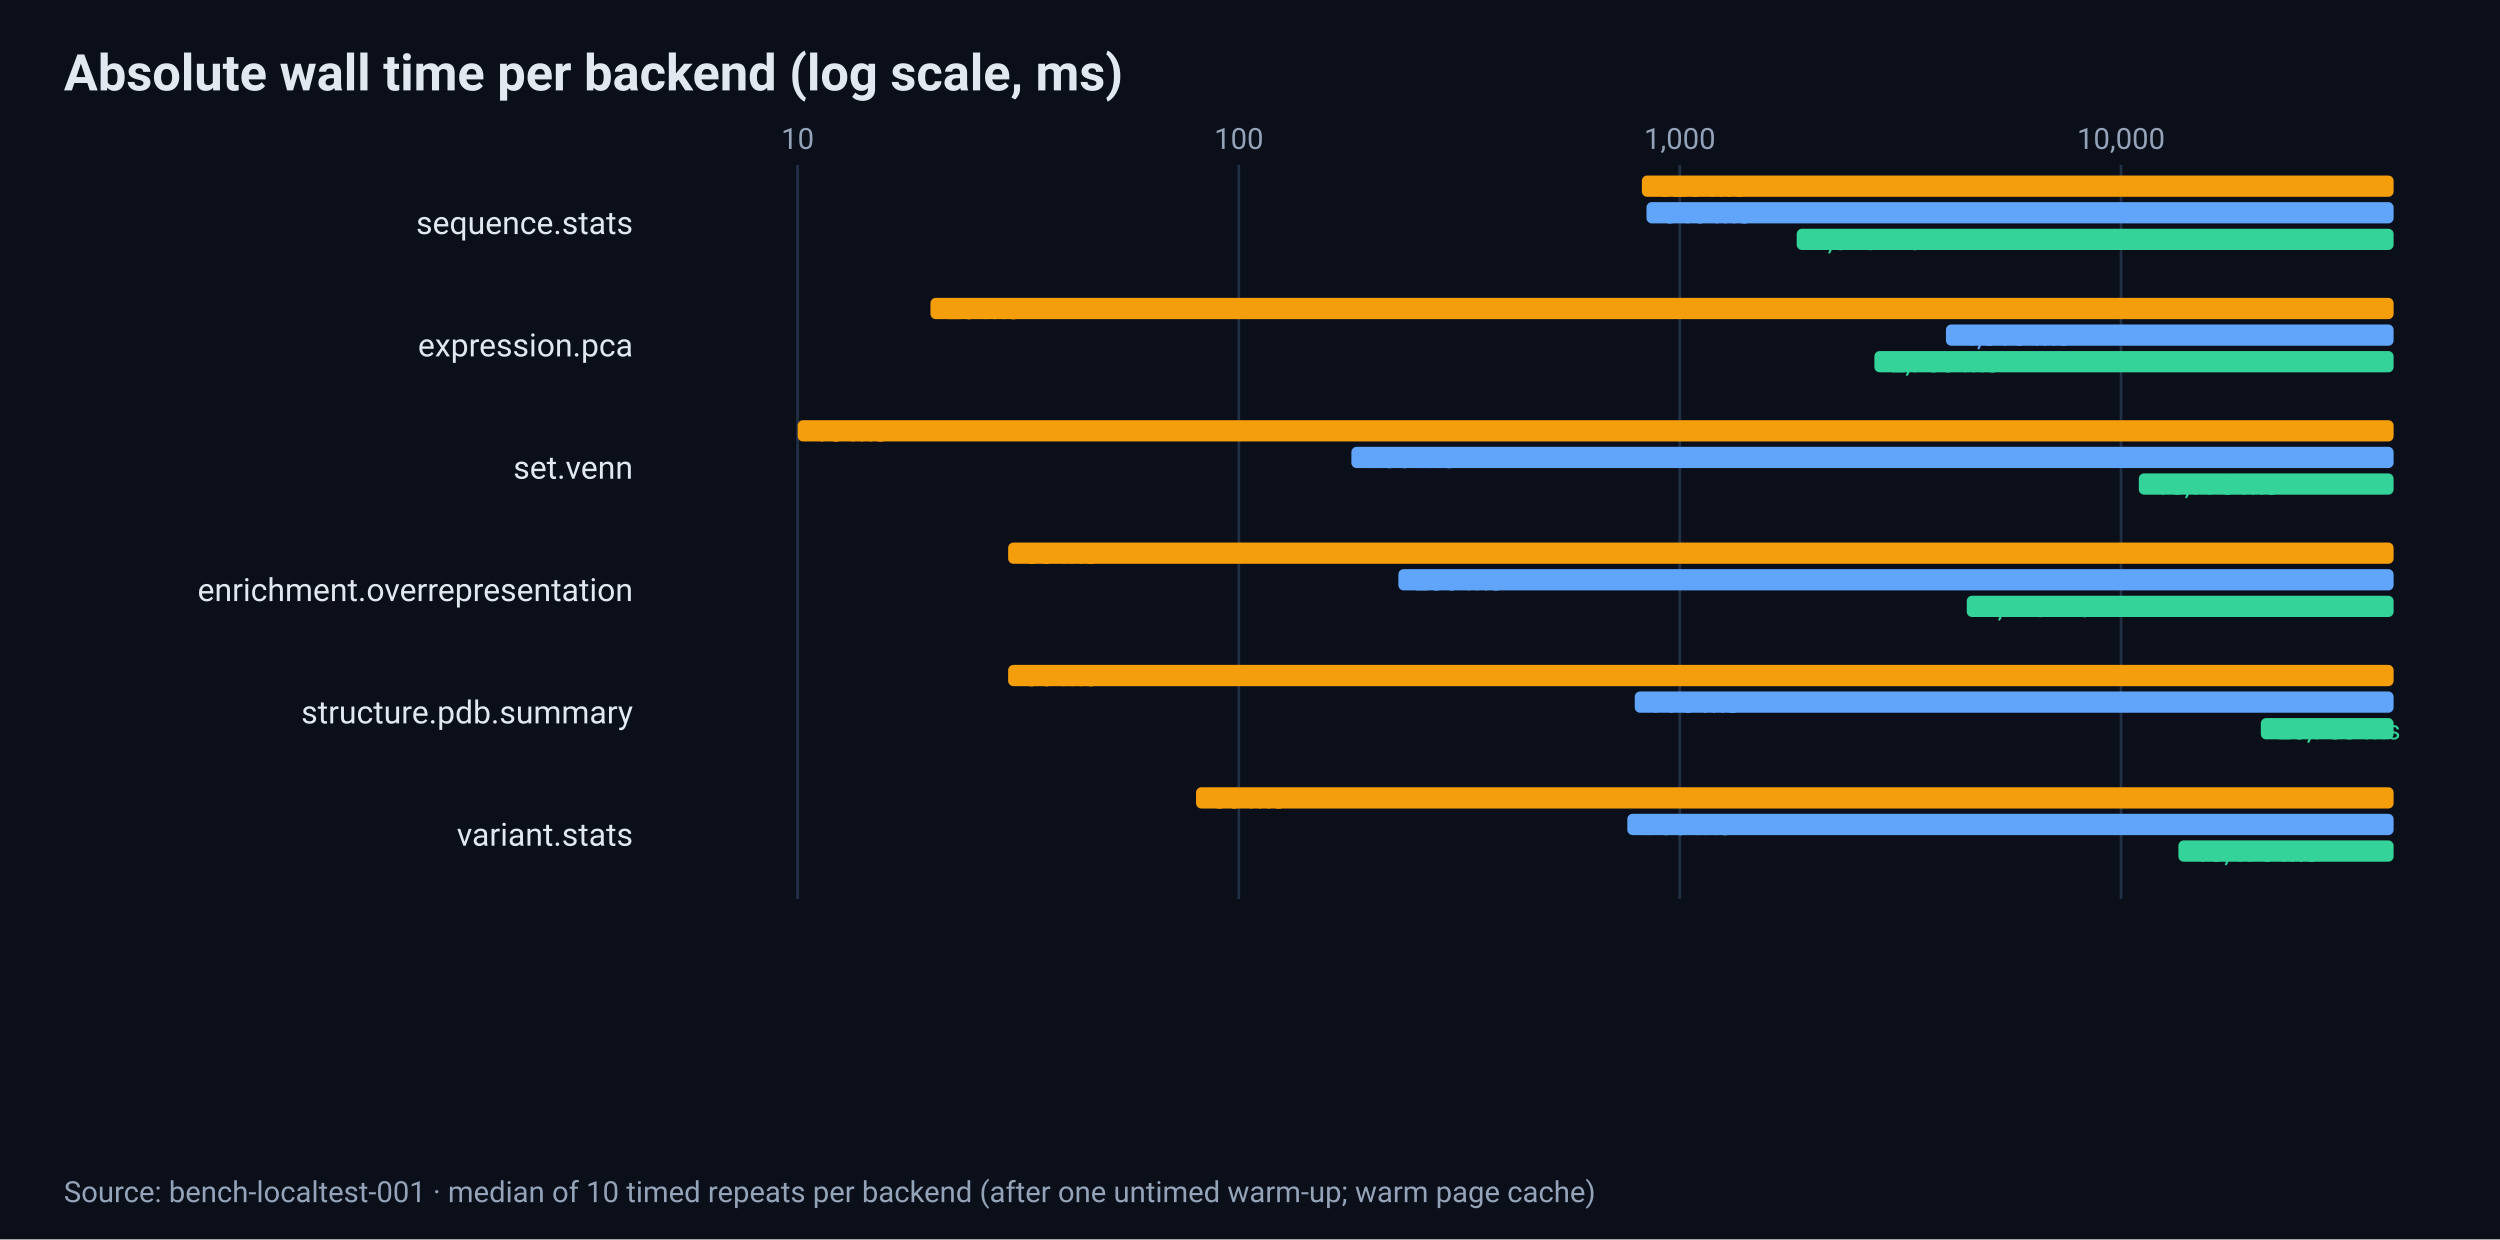
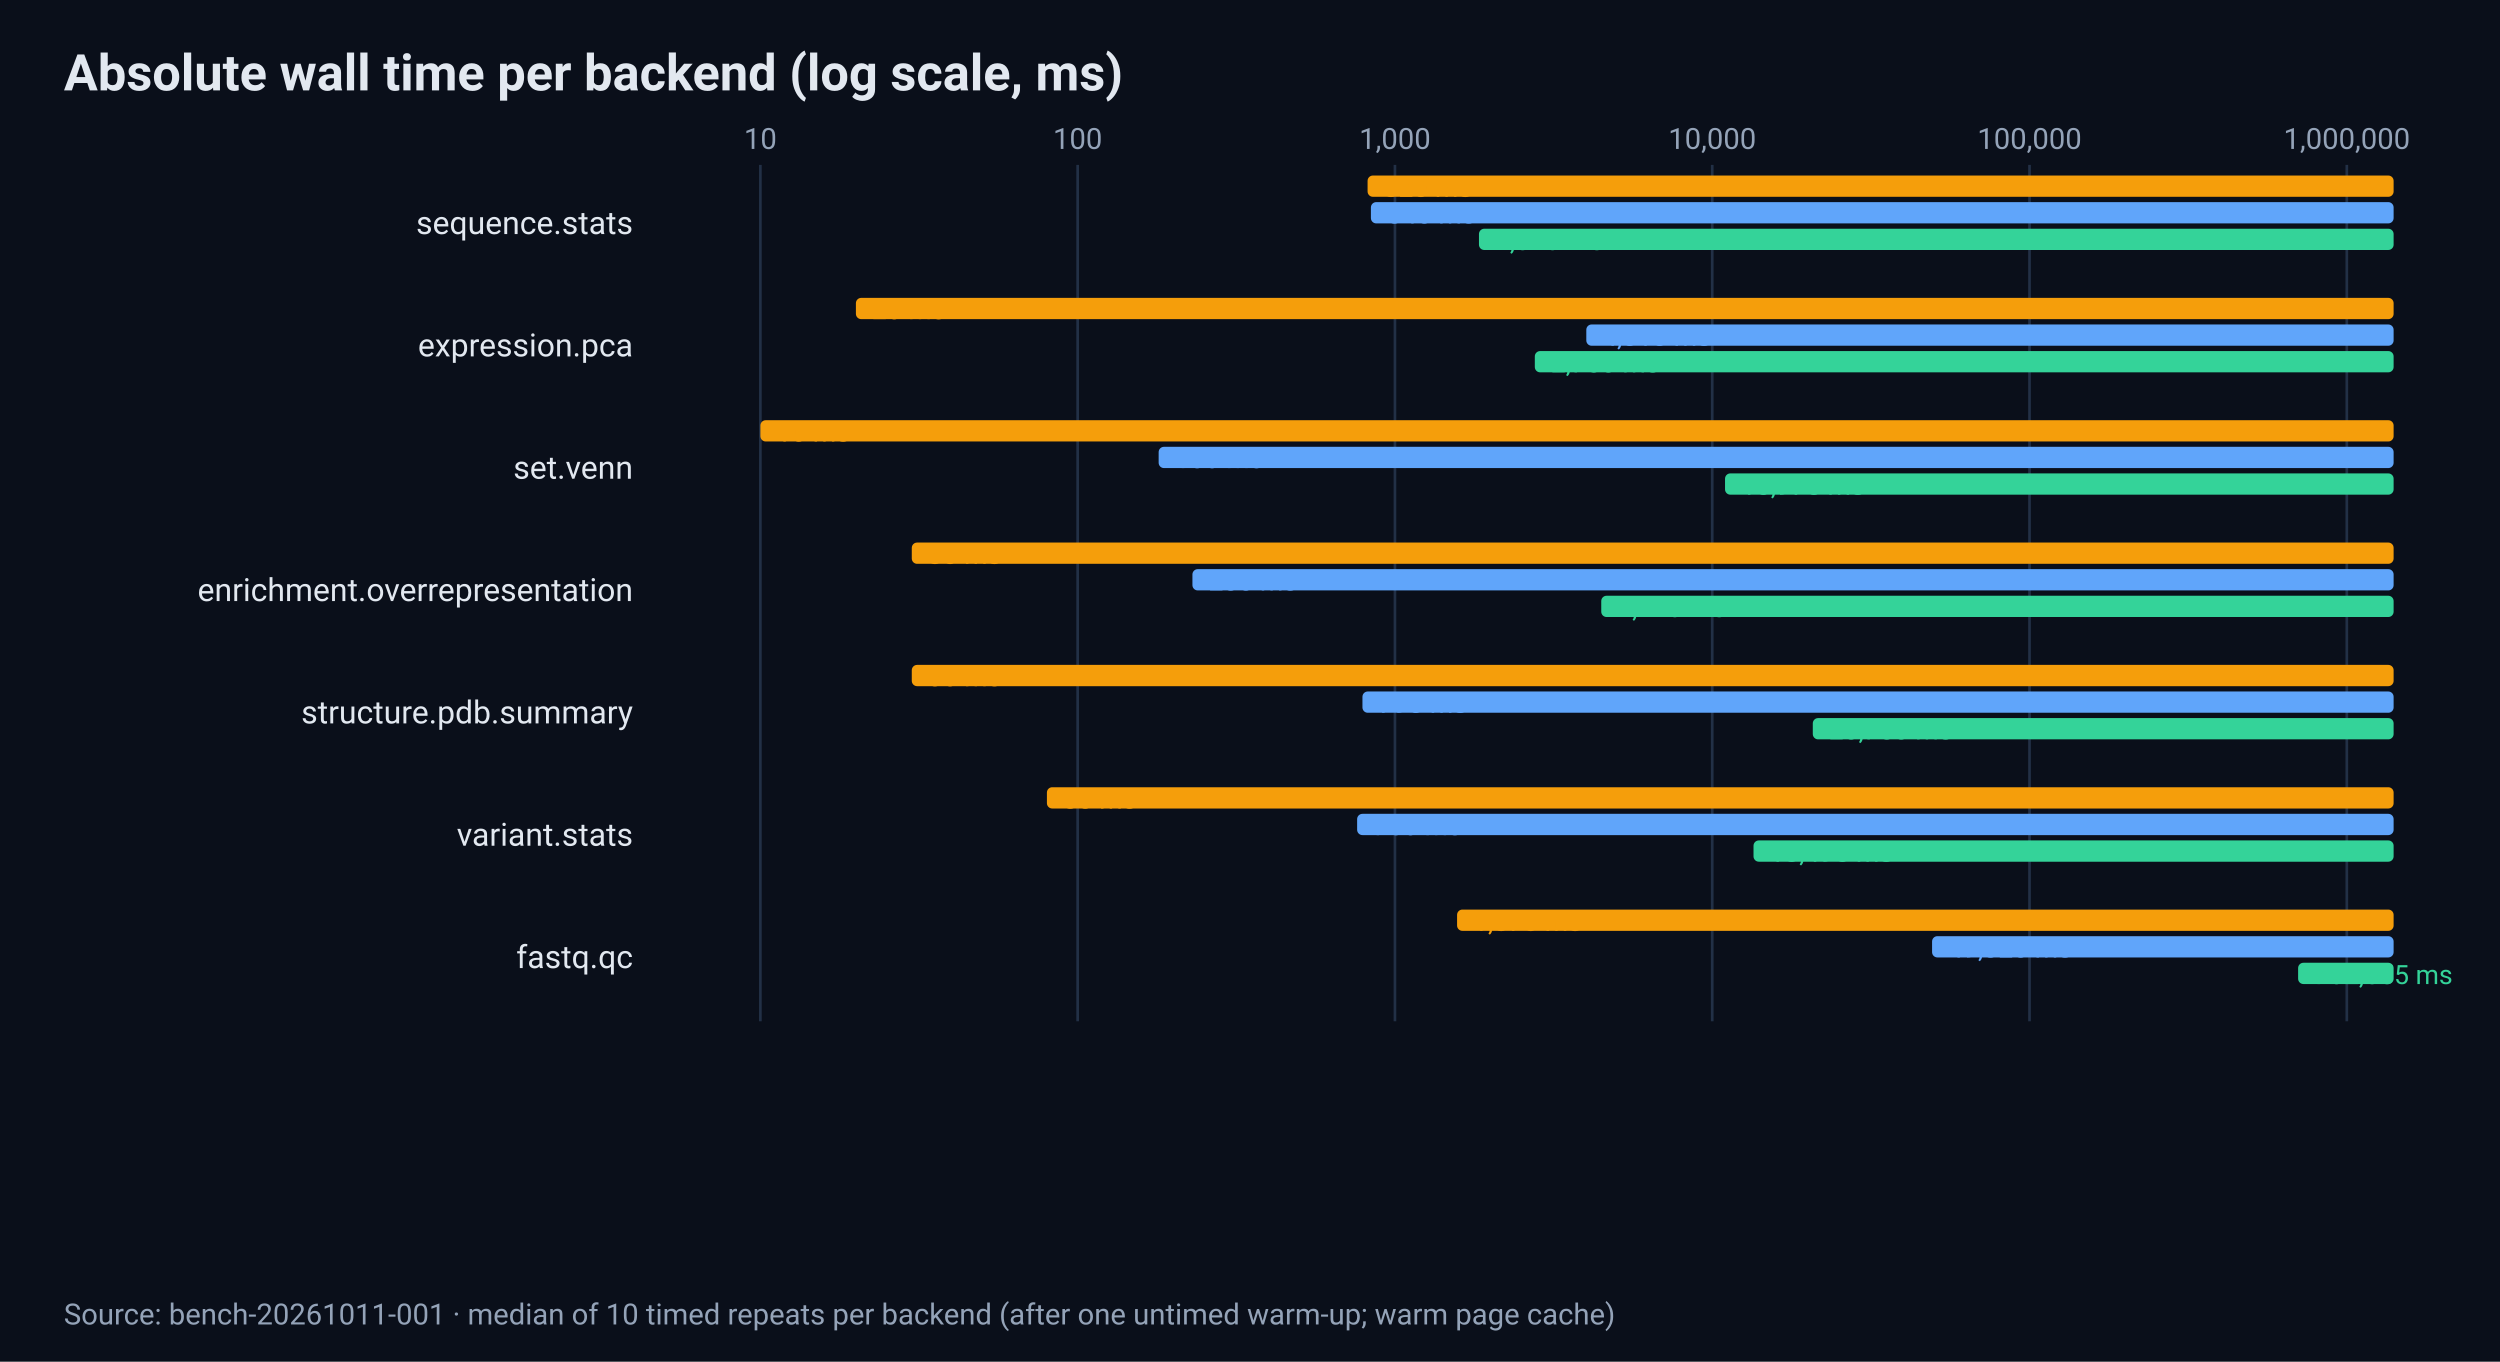
- <svg xmlns="http://www.w3.org/2000/svg" viewBox="0 0 940 466" width="940" height="466" role="img" aria-label="Absolute wall time per backend (log scale, ms)">
-   <rect width="940" height="466" fill="#0a0f1a" />
+ <svg xmlns="http://www.w3.org/2000/svg" viewBox="0 0 940 512" width="940" height="512" role="img" aria-label="Absolute wall time per backend (log scale, ms)">
+   <rect width="940" height="512" fill="#0a0f1a" />
  <text x="24" y="34" fill="#e2e8f0" font-family="-apple-system,BlinkMacSystemFont,'Segoe UI',Roboto,'Helvetica Neue',Arial,'Noto Sans SC',sans-serif" font-size="19" font-weight="600">Absolute wall time per backend (log scale, ms)</text>
-   <line x1="299.9" y1="62.0" x2="299.9" y2="338.0" stroke="#223046" stroke-width="1.0" opacity="1.0" />
-   <text x="299.9" y="56.0" fill="#94a3b8" font-family="-apple-system,BlinkMacSystemFont,'Segoe UI',Roboto,'Helvetica Neue',Arial,'Noto Sans SC',sans-serif" font-size="11" font-weight="400" text-anchor="middle">10</text>
-   <line x1="465.8" y1="62.0" x2="465.8" y2="338.0" stroke="#223046" stroke-width="1.0" opacity="1.0" />
-   <text x="465.8" y="56.0" fill="#94a3b8" font-family="-apple-system,BlinkMacSystemFont,'Segoe UI',Roboto,'Helvetica Neue',Arial,'Noto Sans SC',sans-serif" font-size="11" font-weight="400" text-anchor="middle">100</text>
-   <line x1="631.6" y1="62.0" x2="631.6" y2="338.0" stroke="#223046" stroke-width="1.0" opacity="1.0" />
-   <text x="631.6" y="56.0" fill="#94a3b8" font-family="-apple-system,BlinkMacSystemFont,'Segoe UI',Roboto,'Helvetica Neue',Arial,'Noto Sans SC',sans-serif" font-size="11" font-weight="400" text-anchor="middle">1,000</text>
-   <line x1="797.5" y1="62.0" x2="797.5" y2="338.0" stroke="#223046" stroke-width="1.0" opacity="1.0" />
-   <text x="797.5" y="56.0" fill="#94a3b8" font-family="-apple-system,BlinkMacSystemFont,'Segoe UI',Roboto,'Helvetica Neue',Arial,'Noto Sans SC',sans-serif" font-size="11" font-weight="400" text-anchor="middle">10,000</text>
+   <line x1="285.9" y1="62.0" x2="285.9" y2="384.0" stroke="#223046" stroke-width="1.0" opacity="1.0" />
+   <text x="285.9" y="56.0" fill="#94a3b8" font-family="-apple-system,BlinkMacSystemFont,'Segoe UI',Roboto,'Helvetica Neue',Arial,'Noto Sans SC',sans-serif" font-size="11" font-weight="400" text-anchor="middle">10</text>
+   <line x1="405.2" y1="62.0" x2="405.2" y2="384.0" stroke="#223046" stroke-width="1.0" opacity="1.0" />
+   <text x="405.2" y="56.0" fill="#94a3b8" font-family="-apple-system,BlinkMacSystemFont,'Segoe UI',Roboto,'Helvetica Neue',Arial,'Noto Sans SC',sans-serif" font-size="11" font-weight="400" text-anchor="middle">100</text>
+   <line x1="524.5" y1="62.0" x2="524.5" y2="384.0" stroke="#223046" stroke-width="1.0" opacity="1.0" />
+   <text x="524.5" y="56.0" fill="#94a3b8" font-family="-apple-system,BlinkMacSystemFont,'Segoe UI',Roboto,'Helvetica Neue',Arial,'Noto Sans SC',sans-serif" font-size="11" font-weight="400" text-anchor="middle">1,000</text>
+   <line x1="643.8" y1="62.0" x2="643.8" y2="384.0" stroke="#223046" stroke-width="1.0" opacity="1.0" />
+   <text x="643.8" y="56.0" fill="#94a3b8" font-family="-apple-system,BlinkMacSystemFont,'Segoe UI',Roboto,'Helvetica Neue',Arial,'Noto Sans SC',sans-serif" font-size="11" font-weight="400" text-anchor="middle">10,000</text>
+   <line x1="763.1" y1="62.0" x2="763.1" y2="384.0" stroke="#223046" stroke-width="1.0" opacity="1.0" />
+   <text x="763.1" y="56.0" fill="#94a3b8" font-family="-apple-system,BlinkMacSystemFont,'Segoe UI',Roboto,'Helvetica Neue',Arial,'Noto Sans SC',sans-serif" font-size="11" font-weight="400" text-anchor="middle">100,000</text>
+   <line x1="882.4" y1="62.0" x2="882.4" y2="384.0" stroke="#223046" stroke-width="1.0" opacity="1.0" />
+   <text x="882.4" y="56.0" fill="#94a3b8" font-family="-apple-system,BlinkMacSystemFont,'Segoe UI',Roboto,'Helvetica Neue',Arial,'Noto Sans SC',sans-serif" font-size="11" font-weight="400" text-anchor="middle">1,000,000</text>
  <text x="238.0" y="88.0" fill="#e2e8f0" font-family="-apple-system,BlinkMacSystemFont,'Segoe UI',Roboto,'Helvetica Neue',Arial,'Noto Sans SC',sans-serif" font-size="12" font-weight="400" text-anchor="end">sequence.stats</text>
-   <rect x="617.34" y="66.00" width="282.66" height="8.00" rx="2.0" fill="#f59e0b" opacity="1.0" />
-   <text x="623.3" y="74.0" fill="#f59e0b" font-family="-apple-system,BlinkMacSystemFont,'Segoe UI',Roboto,'Helvetica Neue',Arial,'Noto Sans SC',sans-serif" font-size="10" font-weight="400" text-anchor="start">820 ms</text>
-   <rect x="619.08" y="76.00" width="280.92" height="8.00" rx="2.0" fill="#60a5fa" opacity="1.0" />
-   <text x="625.1" y="84.0" fill="#60a5fa" font-family="-apple-system,BlinkMacSystemFont,'Segoe UI',Roboto,'Helvetica Neue',Arial,'Noto Sans SC',sans-serif" font-size="10" font-weight="400" text-anchor="start">840 ms</text>
-   <rect x="675.56" y="86.00" width="224.44" height="8.00" rx="2.0" fill="#34d399" opacity="1.0" />
-   <text x="681.6" y="94.0" fill="#34d399" font-family="-apple-system,BlinkMacSystemFont,'Segoe UI',Roboto,'Helvetica Neue',Arial,'Noto Sans SC',sans-serif" font-size="10" font-weight="400" text-anchor="start">1,840 ms</text>
+   <rect x="514.21" y="66.00" width="385.79" height="8.00" rx="2.0" fill="#f59e0b" opacity="1.0" />
+   <text x="520.2" y="74.0" fill="#f59e0b" font-family="-apple-system,BlinkMacSystemFont,'Segoe UI',Roboto,'Helvetica Neue',Arial,'Noto Sans SC',sans-serif" font-size="10" font-weight="400" text-anchor="start">820 ms</text>
+   <rect x="515.46" y="76.00" width="384.54" height="8.00" rx="2.0" fill="#60a5fa" opacity="1.0" />
+   <text x="521.5" y="84.0" fill="#60a5fa" font-family="-apple-system,BlinkMacSystemFont,'Segoe UI',Roboto,'Helvetica Neue',Arial,'Noto Sans SC',sans-serif" font-size="10" font-weight="400" text-anchor="start">840 ms</text>
+   <rect x="556.09" y="86.00" width="343.91" height="8.00" rx="2.0" fill="#34d399" opacity="1.0" />
+   <text x="562.1" y="94.0" fill="#34d399" font-family="-apple-system,BlinkMacSystemFont,'Segoe UI',Roboto,'Helvetica Neue',Arial,'Noto Sans SC',sans-serif" font-size="10" font-weight="400" text-anchor="start">1,840 ms</text>
  <text x="238.0" y="134.0" fill="#e2e8f0" font-family="-apple-system,BlinkMacSystemFont,'Segoe UI',Roboto,'Helvetica Neue',Arial,'Noto Sans SC',sans-serif" font-size="12" font-weight="400" text-anchor="end">expression.pca</text>
-   <rect x="349.85" y="112.00" width="550.15" height="8.00" rx="2.0" fill="#f59e0b" opacity="1.0" />
-   <text x="355.9" y="120.0" fill="#f59e0b" font-family="-apple-system,BlinkMacSystemFont,'Segoe UI',Roboto,'Helvetica Neue',Arial,'Noto Sans SC',sans-serif" font-size="10" font-weight="400" text-anchor="start">20 ms</text>
-   <rect x="731.67" y="122.00" width="168.33" height="8.00" rx="2.0" fill="#60a5fa" opacity="1.0" />
-   <text x="737.7" y="130.0" fill="#60a5fa" font-family="-apple-system,BlinkMacSystemFont,'Segoe UI',Roboto,'Helvetica Neue',Arial,'Noto Sans SC',sans-serif" font-size="10" font-weight="400" text-anchor="start">4,010 ms</text>
-   <rect x="704.77" y="132.00" width="195.23" height="8.00" rx="2.0" fill="#34d399" opacity="1.0" />
-   <text x="710.8" y="140.0" fill="#34d399" font-family="-apple-system,BlinkMacSystemFont,'Segoe UI',Roboto,'Helvetica Neue',Arial,'Noto Sans SC',sans-serif" font-size="10" font-weight="400" text-anchor="start">2,760 ms</text>
+   <rect x="321.82" y="112.00" width="578.18" height="8.00" rx="2.0" fill="#f59e0b" opacity="1.0" />
+   <text x="327.8" y="120.0" fill="#f59e0b" font-family="-apple-system,BlinkMacSystemFont,'Segoe UI',Roboto,'Helvetica Neue',Arial,'Noto Sans SC',sans-serif" font-size="10" font-weight="400" text-anchor="start">20 ms</text>
+   <rect x="596.45" y="122.00" width="303.55" height="8.00" rx="2.0" fill="#60a5fa" opacity="1.0" />
+   <text x="602.4" y="130.0" fill="#60a5fa" font-family="-apple-system,BlinkMacSystemFont,'Segoe UI',Roboto,'Helvetica Neue',Arial,'Noto Sans SC',sans-serif" font-size="10" font-weight="400" text-anchor="start">4,010 ms</text>
+   <rect x="577.09" y="132.00" width="322.91" height="8.00" rx="2.0" fill="#34d399" opacity="1.0" />
+   <text x="583.1" y="140.0" fill="#34d399" font-family="-apple-system,BlinkMacSystemFont,'Segoe UI',Roboto,'Helvetica Neue',Arial,'Noto Sans SC',sans-serif" font-size="10" font-weight="400" text-anchor="start">2,760 ms</text>
  <text x="238.0" y="180.0" fill="#e2e8f0" font-family="-apple-system,BlinkMacSystemFont,'Segoe UI',Roboto,'Helvetica Neue',Arial,'Noto Sans SC',sans-serif" font-size="12" font-weight="400" text-anchor="end">set.venn</text>
-   <rect x="299.93" y="158.00" width="600.07" height="8.00" rx="2.0" fill="#f59e0b" opacity="1.0" />
-   <text x="305.9" y="166.0" fill="#f59e0b" font-family="-apple-system,BlinkMacSystemFont,'Segoe UI',Roboto,'Helvetica Neue',Arial,'Noto Sans SC',sans-serif" font-size="10" font-weight="400" text-anchor="start">10 ms</text>
-   <rect x="508.12" y="168.00" width="391.88" height="8.00" rx="2.0" fill="#60a5fa" opacity="1.0" />
-   <text x="514.1" y="176.0" fill="#60a5fa" font-family="-apple-system,BlinkMacSystemFont,'Segoe UI',Roboto,'Helvetica Neue',Arial,'Noto Sans SC',sans-serif" font-size="10" font-weight="400" text-anchor="start">180 ms</text>
-   <rect x="804.19" y="178.00" width="95.81" height="8.00" rx="2.0" fill="#34d399" opacity="1.0" />
-   <text x="810.2" y="186.0" fill="#34d399" font-family="-apple-system,BlinkMacSystemFont,'Segoe UI',Roboto,'Helvetica Neue',Arial,'Noto Sans SC',sans-serif" font-size="10" font-weight="400" text-anchor="start">10,975 ms</text>
+   <rect x="285.91" y="158.00" width="614.09" height="8.00" rx="2.0" fill="#f59e0b" opacity="1.0" />
+   <text x="291.9" y="166.0" fill="#f59e0b" font-family="-apple-system,BlinkMacSystemFont,'Segoe UI',Roboto,'Helvetica Neue',Arial,'Noto Sans SC',sans-serif" font-size="10" font-weight="400" text-anchor="start">10 ms</text>
+   <rect x="435.65" y="168.00" width="464.35" height="8.00" rx="2.0" fill="#60a5fa" opacity="1.0" />
+   <text x="441.7" y="176.0" fill="#60a5fa" font-family="-apple-system,BlinkMacSystemFont,'Segoe UI',Roboto,'Helvetica Neue',Arial,'Noto Sans SC',sans-serif" font-size="10" font-weight="400" text-anchor="start">180 ms</text>
+   <rect x="648.61" y="178.00" width="251.39" height="8.00" rx="2.0" fill="#34d399" opacity="1.0" />
+   <text x="654.6" y="186.0" fill="#34d399" font-family="-apple-system,BlinkMacSystemFont,'Segoe UI',Roboto,'Helvetica Neue',Arial,'Noto Sans SC',sans-serif" font-size="10" font-weight="400" text-anchor="start">10,975 ms</text>
  <text x="238.0" y="226.0" fill="#e2e8f0" font-family="-apple-system,BlinkMacSystemFont,'Segoe UI',Roboto,'Helvetica Neue',Arial,'Noto Sans SC',sans-serif" font-size="12" font-weight="400" text-anchor="end">enrichment.overrepresentation</text>
-   <rect x="379.06" y="204.00" width="520.94" height="8.00" rx="2.0" fill="#f59e0b" opacity="1.0" />
-   <text x="385.1" y="212.0" fill="#f59e0b" font-family="-apple-system,BlinkMacSystemFont,'Segoe UI',Roboto,'Helvetica Neue',Arial,'Noto Sans SC',sans-serif" font-size="10" font-weight="400" text-anchor="start">30 ms</text>
-   <rect x="525.78" y="214.00" width="374.22" height="8.00" rx="2.0" fill="#60a5fa" opacity="1.0" />
-   <text x="531.8" y="222.0" fill="#60a5fa" font-family="-apple-system,BlinkMacSystemFont,'Segoe UI',Roboto,'Helvetica Neue',Arial,'Noto Sans SC',sans-serif" font-size="10" font-weight="400" text-anchor="start">230 ms</text>
-   <rect x="739.50" y="224.00" width="160.50" height="8.00" rx="2.0" fill="#34d399" opacity="1.0" />
-   <text x="745.5" y="232.0" fill="#34d399" font-family="-apple-system,BlinkMacSystemFont,'Segoe UI',Roboto,'Helvetica Neue',Arial,'Noto Sans SC',sans-serif" font-size="10" font-weight="400" text-anchor="start">4,470 ms</text>
+   <rect x="342.83" y="204.00" width="557.17" height="8.00" rx="2.0" fill="#f59e0b" opacity="1.0" />
+   <text x="348.8" y="212.0" fill="#f59e0b" font-family="-apple-system,BlinkMacSystemFont,'Segoe UI',Roboto,'Helvetica Neue',Arial,'Noto Sans SC',sans-serif" font-size="10" font-weight="400" text-anchor="start">30 ms</text>
+   <rect x="448.35" y="214.00" width="451.65" height="8.00" rx="2.0" fill="#60a5fa" opacity="1.0" />
+   <text x="454.4" y="222.0" fill="#60a5fa" font-family="-apple-system,BlinkMacSystemFont,'Segoe UI',Roboto,'Helvetica Neue',Arial,'Noto Sans SC',sans-serif" font-size="10" font-weight="400" text-anchor="start">230 ms</text>
+   <rect x="602.07" y="224.00" width="297.93" height="8.00" rx="2.0" fill="#34d399" opacity="1.0" />
+   <text x="608.1" y="232.0" fill="#34d399" font-family="-apple-system,BlinkMacSystemFont,'Segoe UI',Roboto,'Helvetica Neue',Arial,'Noto Sans SC',sans-serif" font-size="10" font-weight="400" text-anchor="start">4,470 ms</text>
  <text x="238.0" y="272.0" fill="#e2e8f0" font-family="-apple-system,BlinkMacSystemFont,'Segoe UI',Roboto,'Helvetica Neue',Arial,'Noto Sans SC',sans-serif" font-size="12" font-weight="400" text-anchor="end">structure.pdb.summary</text>
-   <rect x="379.06" y="250.00" width="520.94" height="8.00" rx="2.0" fill="#f59e0b" opacity="1.0" />
-   <text x="385.1" y="258.0" fill="#f59e0b" font-family="-apple-system,BlinkMacSystemFont,'Segoe UI',Roboto,'Helvetica Neue',Arial,'Noto Sans SC',sans-serif" font-size="10" font-weight="400" text-anchor="start">30 ms</text>
-   <rect x="614.66" y="260.00" width="285.34" height="8.00" rx="2.0" fill="#60a5fa" opacity="1.0" />
-   <text x="620.7" y="268.0" fill="#60a5fa" font-family="-apple-system,BlinkMacSystemFont,'Segoe UI',Roboto,'Helvetica Neue',Arial,'Noto Sans SC',sans-serif" font-size="10" font-weight="400" text-anchor="start">790 ms</text>
-   <rect x="850.07" y="270.00" width="49.93" height="8.00" rx="2.0" fill="#34d399" opacity="1.0" />
-   <text x="856.1" y="278.0" fill="#34d399" font-family="-apple-system,BlinkMacSystemFont,'Segoe UI',Roboto,'Helvetica Neue',Arial,'Noto Sans SC',sans-serif" font-size="10" font-weight="400" text-anchor="start">20,750 ms</text>
+   <rect x="342.83" y="250.00" width="557.17" height="8.00" rx="2.0" fill="#f59e0b" opacity="1.0" />
+   <text x="348.8" y="258.0" fill="#f59e0b" font-family="-apple-system,BlinkMacSystemFont,'Segoe UI',Roboto,'Helvetica Neue',Arial,'Noto Sans SC',sans-serif" font-size="10" font-weight="400" text-anchor="start">30 ms</text>
+   <rect x="512.28" y="260.00" width="387.72" height="8.00" rx="2.0" fill="#60a5fa" opacity="1.0" />
+   <text x="518.3" y="268.0" fill="#60a5fa" font-family="-apple-system,BlinkMacSystemFont,'Segoe UI',Roboto,'Helvetica Neue',Arial,'Noto Sans SC',sans-serif" font-size="10" font-weight="400" text-anchor="start">790 ms</text>
+   <rect x="681.61" y="270.00" width="218.39" height="8.00" rx="2.0" fill="#34d399" opacity="1.0" />
+   <text x="687.6" y="278.0" fill="#34d399" font-family="-apple-system,BlinkMacSystemFont,'Segoe UI',Roboto,'Helvetica Neue',Arial,'Noto Sans SC',sans-serif" font-size="10" font-weight="400" text-anchor="start">20,750 ms</text>
  <text x="238.0" y="318.0" fill="#e2e8f0" font-family="-apple-system,BlinkMacSystemFont,'Segoe UI',Roboto,'Helvetica Neue',Arial,'Noto Sans SC',sans-serif" font-size="12" font-weight="400" text-anchor="end">variant.stats</text>
-   <rect x="449.71" y="296.00" width="450.29" height="8.00" rx="2.0" fill="#f59e0b" opacity="1.0" />
-   <text x="455.7" y="304.0" fill="#f59e0b" font-family="-apple-system,BlinkMacSystemFont,'Segoe UI',Roboto,'Helvetica Neue',Arial,'Noto Sans SC',sans-serif" font-size="10" font-weight="400" text-anchor="start">80 ms</text>
-   <rect x="611.87" y="306.00" width="288.13" height="8.00" rx="2.0" fill="#60a5fa" opacity="1.0" />
-   <text x="617.9" y="314.0" fill="#60a5fa" font-family="-apple-system,BlinkMacSystemFont,'Segoe UI',Roboto,'Helvetica Neue',Arial,'Noto Sans SC',sans-serif" font-size="10" font-weight="400" text-anchor="start">760 ms</text>
-   <rect x="819.08" y="316.00" width="80.92" height="8.00" rx="2.0" fill="#34d399" opacity="1.0" />
-   <text x="825.1" y="324.0" fill="#34d399" font-family="-apple-system,BlinkMacSystemFont,'Segoe UI',Roboto,'Helvetica Neue',Arial,'Noto Sans SC',sans-serif" font-size="10" font-weight="400" text-anchor="start">13,495 ms</text>
-   <text x="24" y="452" fill="#94a3b8" font-family="-apple-system,BlinkMacSystemFont,'Segoe UI',Roboto,'Helvetica Neue',Arial,'Noto Sans SC',sans-serif" font-size="11">Source: bench-localtest-001 · median of 10 timed repeats per backend (after one untimed warm-up; warm page cache)</text>
+   <rect x="393.64" y="296.00" width="506.36" height="8.00" rx="2.0" fill="#f59e0b" opacity="1.0" />
+   <text x="399.6" y="304.0" fill="#f59e0b" font-family="-apple-system,BlinkMacSystemFont,'Segoe UI',Roboto,'Helvetica Neue',Arial,'Noto Sans SC',sans-serif" font-size="10" font-weight="400" text-anchor="start">80 ms</text>
+   <rect x="510.28" y="306.00" width="389.72" height="8.00" rx="2.0" fill="#60a5fa" opacity="1.0" />
+   <text x="516.3" y="314.0" fill="#60a5fa" font-family="-apple-system,BlinkMacSystemFont,'Segoe UI',Roboto,'Helvetica Neue',Arial,'Noto Sans SC',sans-serif" font-size="10" font-weight="400" text-anchor="start">760 ms</text>
+   <rect x="659.32" y="316.00" width="240.68" height="8.00" rx="2.0" fill="#34d399" opacity="1.0" />
+   <text x="665.3" y="324.0" fill="#34d399" font-family="-apple-system,BlinkMacSystemFont,'Segoe UI',Roboto,'Helvetica Neue',Arial,'Noto Sans SC',sans-serif" font-size="10" font-weight="400" text-anchor="start">13,495 ms</text>
+   <text x="238.0" y="364.0" fill="#e2e8f0" font-family="-apple-system,BlinkMacSystemFont,'Segoe UI',Roboto,'Helvetica Neue',Arial,'Noto Sans SC',sans-serif" font-size="12" font-weight="400" text-anchor="end">fastq.qc</text>
+   <rect x="547.86" y="342.00" width="352.14" height="8.00" rx="2.0" fill="#f59e0b" opacity="1.0" />
+   <text x="553.9" y="350.0" fill="#f59e0b" font-family="-apple-system,BlinkMacSystemFont,'Segoe UI',Roboto,'Helvetica Neue',Arial,'Noto Sans SC',sans-serif" font-size="10" font-weight="400" text-anchor="start">1,570 ms</text>
+   <rect x="726.46" y="352.00" width="173.54" height="8.00" rx="2.0" fill="#60a5fa" opacity="1.0" />
+   <text x="732.5" y="360.0" fill="#60a5fa" font-family="-apple-system,BlinkMacSystemFont,'Segoe UI',Roboto,'Helvetica Neue',Arial,'Noto Sans SC',sans-serif" font-size="10" font-weight="400" text-anchor="start">49,320 ms</text>
+   <rect x="864.09" y="362.00" width="35.91" height="8.00" rx="2.0" fill="#34d399" opacity="1.0" />
+   <text x="870.1" y="370.0" fill="#34d399" font-family="-apple-system,BlinkMacSystemFont,'Segoe UI',Roboto,'Helvetica Neue',Arial,'Noto Sans SC',sans-serif" font-size="10" font-weight="400" text-anchor="start">702,655 ms</text>
+   <text x="24" y="498" fill="#94a3b8" font-family="-apple-system,BlinkMacSystemFont,'Segoe UI',Roboto,'Helvetica Neue',Arial,'Noto Sans SC',sans-serif" font-size="11">Source: bench-20261011-001 · median of 10 timed repeats per backend (after one untimed warm-up; warm page cache)</text>
</svg>
